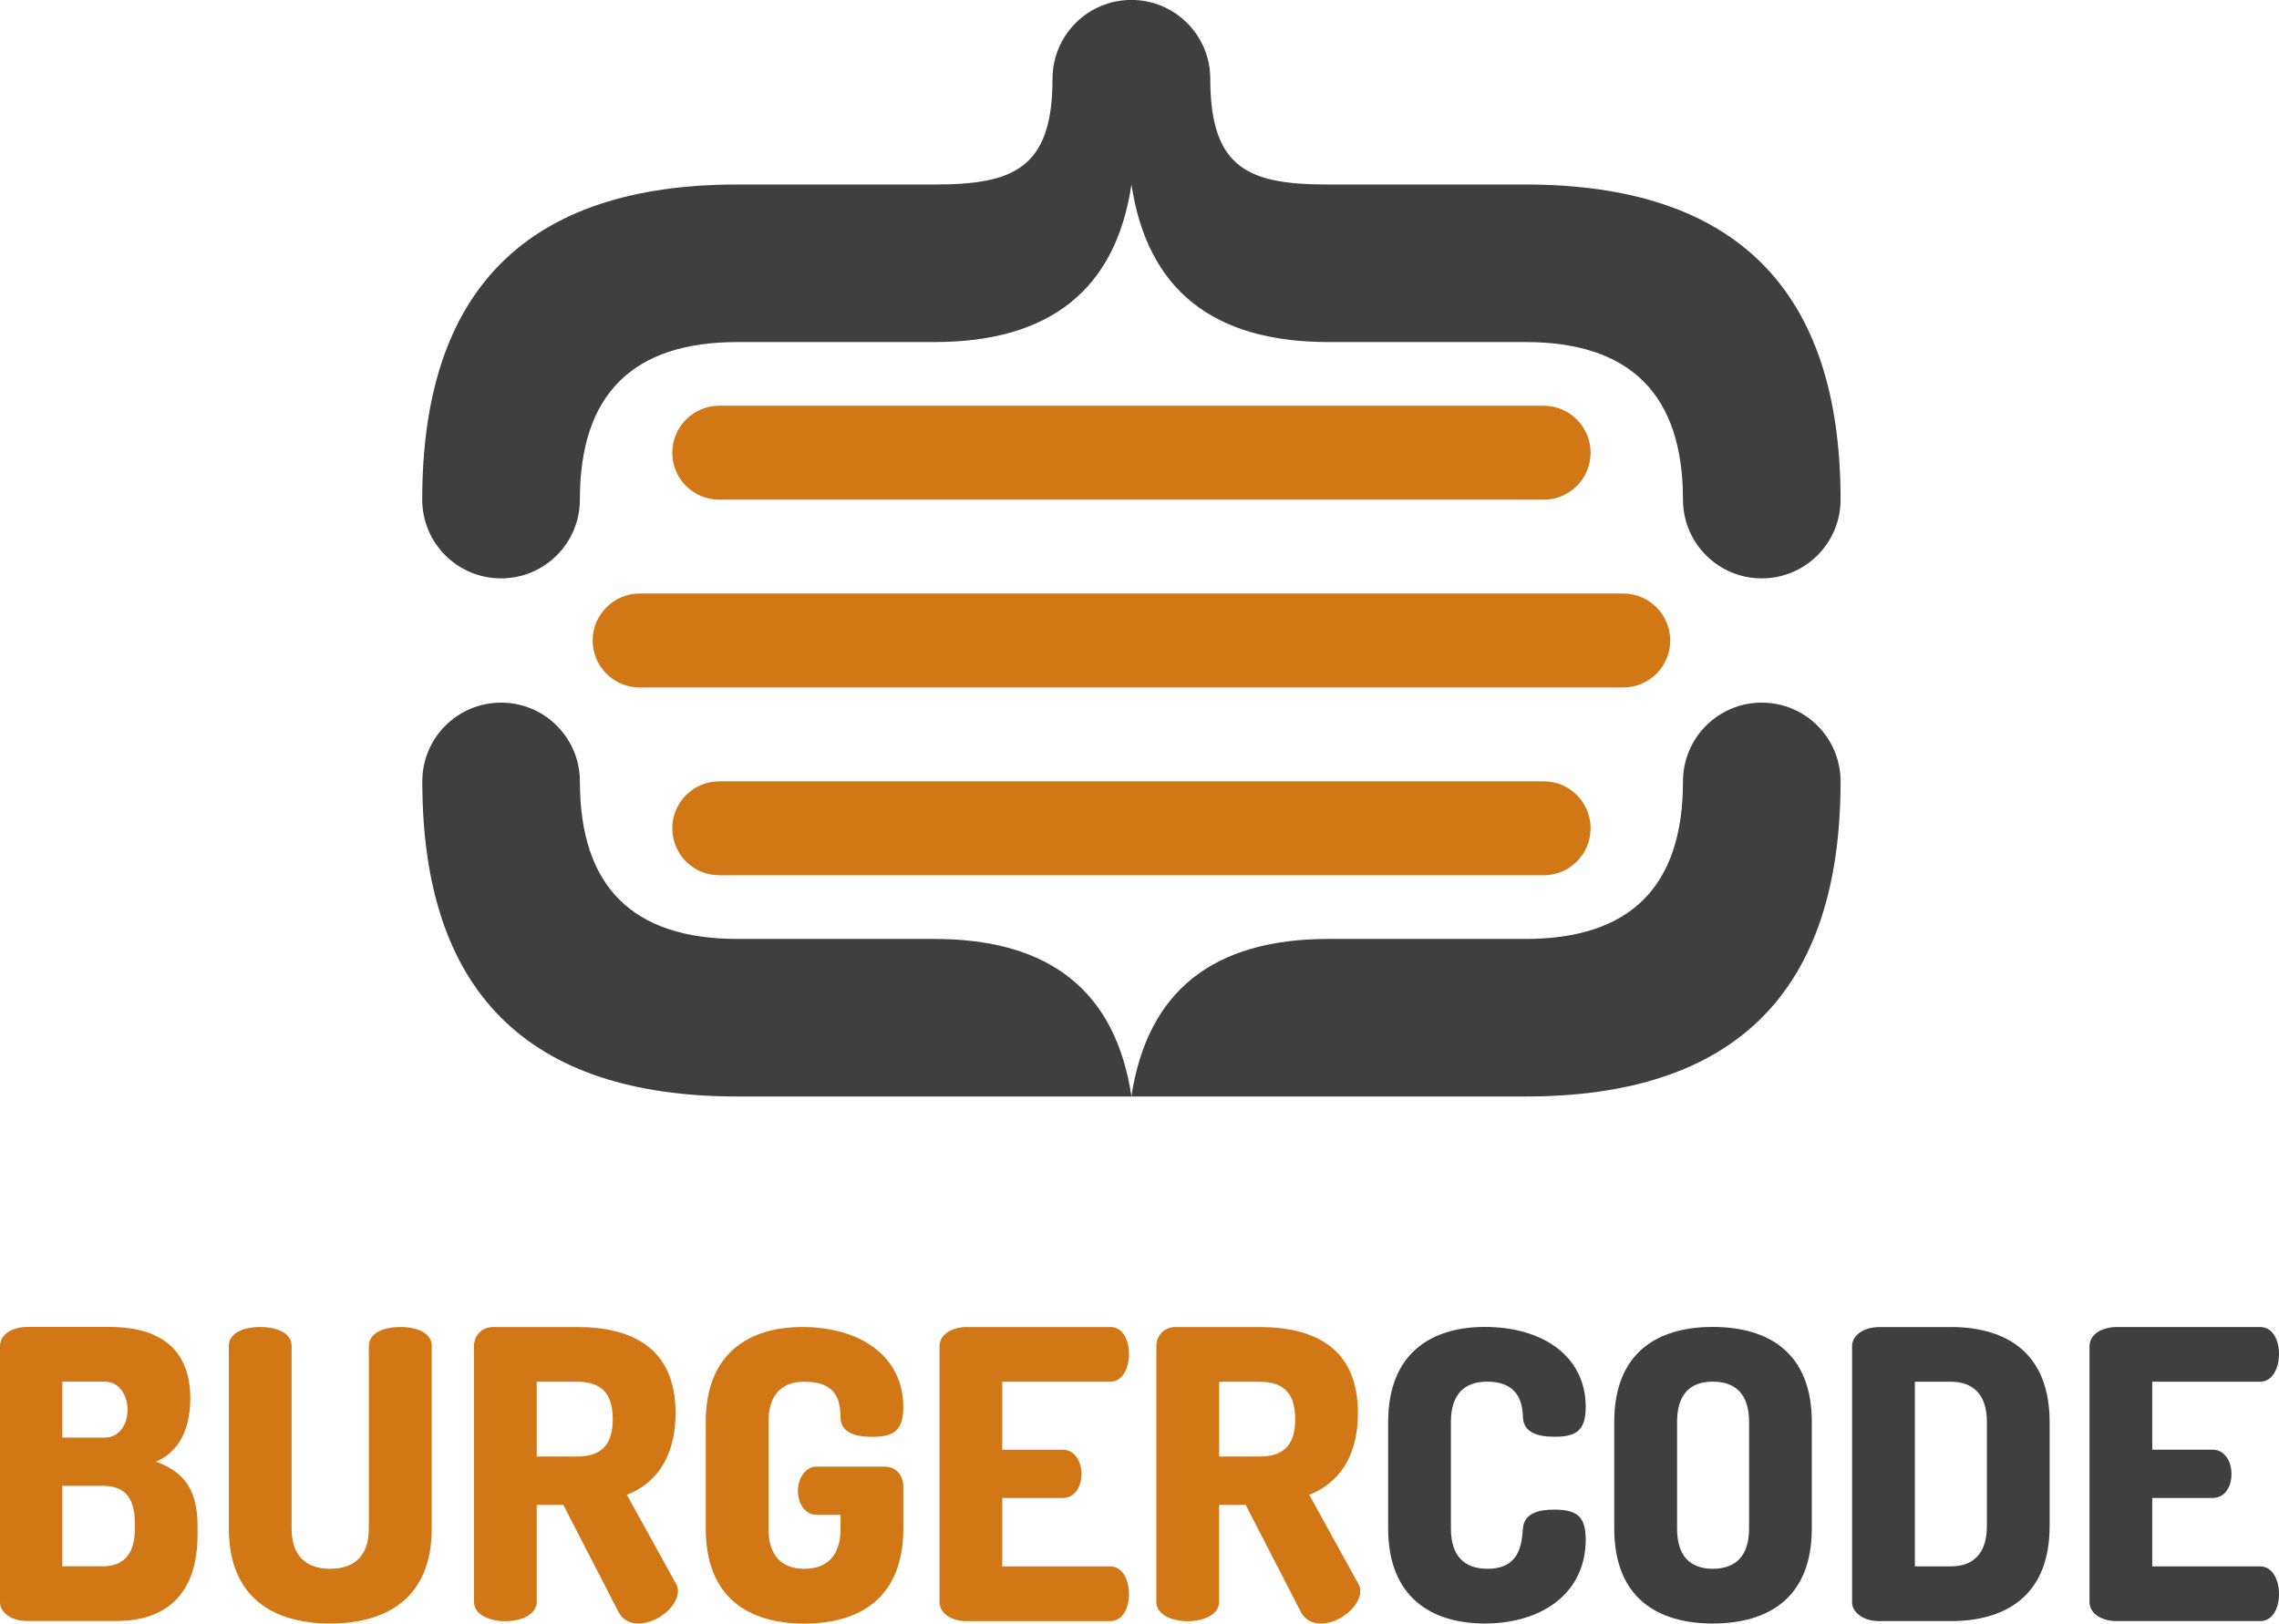
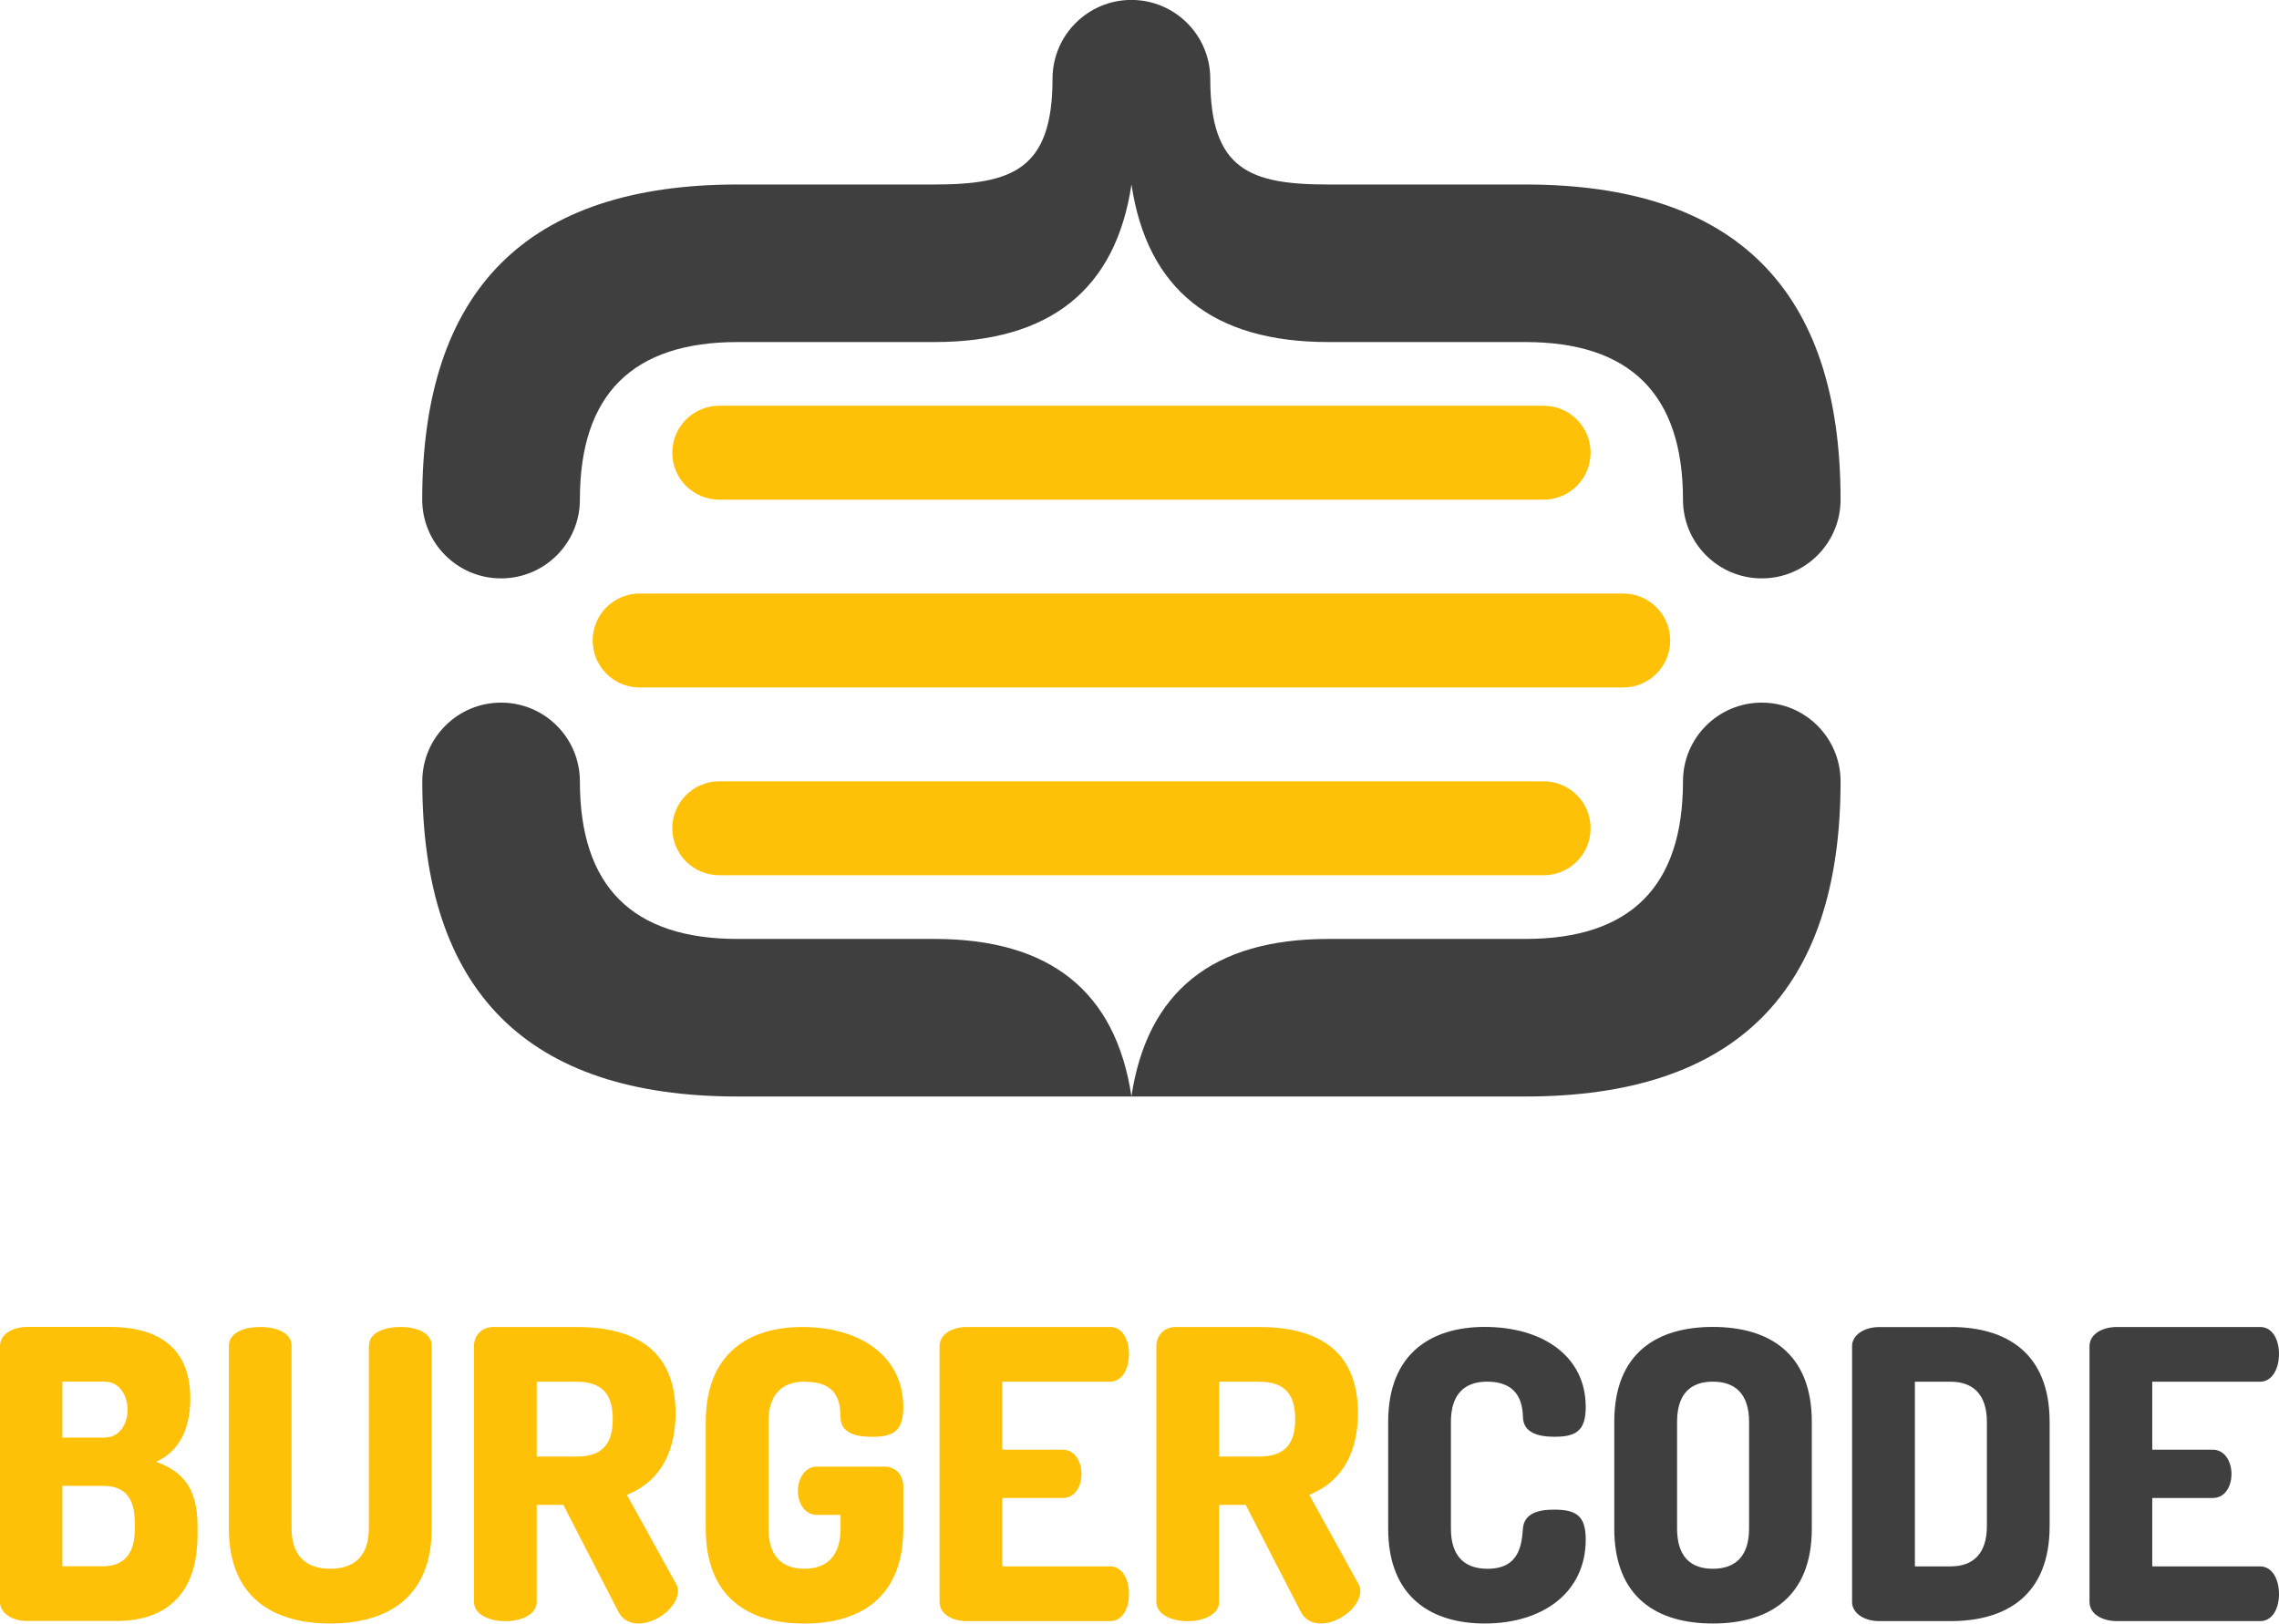
<svg xmlns="http://www.w3.org/2000/svg" id="Calque_2" viewBox="0 0 305.13 217.43">
  <defs>
-     <style>.cls-1{fill:#3f3f3f;}.cls-2{fill:#d17715;}</style>
+     <style>.cls-1{fill:#3f3f3f;}.cls-2{fill:#ffc107;}</style>
  </defs>
  <g id="Objects">
    <g>
      <g>
        <path class="cls-2" d="m0,180.3c0-1.72,1.83-2.59,3.66-2.59h11.04c5.39,0,10.78,1.94,10.78,9.59,0,4.36-1.72,7.22-4.58,8.46,3.29,1.24,5.55,3.23,5.55,8.62v1.13c0,8.51-4.74,11.58-10.83,11.58H3.66c-2.26,0-3.66-1.19-3.66-2.53v-34.27Zm8.35,12.23h5.66c2.05,0,3.07-1.89,3.07-3.72s-1.02-3.77-3.07-3.77h-5.66v7.49Zm5.39,17.24c2.69,0,4.31-1.51,4.31-4.96v-.86c0-3.66-1.62-4.96-4.31-4.96h-5.39v10.78h5.39Z" />
        <path class="cls-2" d="m49.4,180.25c0-1.78,2.05-2.53,4.2-2.53s4.2.75,4.2,2.53v24.46c0,9.27-5.98,12.72-13.58,12.72s-13.58-3.45-13.58-12.72v-24.46c0-1.78,2.05-2.53,4.2-2.53s4.2.75,4.2,2.53v24.46c0,3.66,1.94,5.39,5.17,5.39s5.17-1.72,5.17-5.39v-24.46Z" />
        <path class="cls-2" d="m63.46,180.25c0-1.35,1.02-2.53,2.59-2.53h11.15c7.38,0,13.25,2.75,13.25,11.53,0,6.03-2.75,9.48-6.52,10.94l6.57,11.91c.22.32.27.7.27.97,0,2.1-2.8,4.36-5.28,4.36-1.08,0-2.1-.43-2.69-1.56l-7.38-14.33h-3.56v12.99c0,1.72-2.1,2.59-4.2,2.59s-4.2-.86-4.2-2.59v-34.27Zm8.4,4.8v10.02h5.33c3.02,0,4.85-1.24,4.85-5.01s-1.83-5.01-4.85-5.01h-5.33Z" />
        <path class="cls-2" d="m107.74,185.04c-3.07,0-4.85,1.72-4.85,5.39v14.28c0,3.66,1.78,5.39,4.8,5.39s4.85-1.72,4.85-5.39v-1.83h-3.18c-1.62,0-2.53-1.56-2.53-3.23,0-1.56.92-3.23,2.53-3.23h9.05c1.62,0,2.53,1.24,2.53,2.64v5.66c0,9.27-5.82,12.72-13.25,12.72s-13.2-3.45-13.2-12.72v-14.28c0-9.27,5.87-12.72,12.93-12.72,7.7,0,13.52,3.88,13.52,10.72,0,3.23-1.35,3.99-4.2,3.99-2.26,0-4.15-.59-4.2-2.53-.05-1.94-.22-4.85-4.8-4.85Z" />
        <path class="cls-2" d="m134.19,194.15h8.08c1.62,0,2.53,1.56,2.53,3.29,0,1.46-.75,3.18-2.53,3.18h-8.08v9.16h14.44c1.62,0,2.53,1.72,2.53,3.72,0,1.72-.75,3.61-2.53,3.61h-19.18c-1.83,0-3.66-.86-3.66-2.59v-34.21c0-1.72,1.83-2.59,3.66-2.59h19.18c1.78,0,2.53,1.89,2.53,3.61,0,1.99-.92,3.72-2.53,3.72h-14.44v9.11Z" />
        <path class="cls-2" d="m154.82,180.25c0-1.35,1.02-2.53,2.59-2.53h11.15c7.38,0,13.25,2.75,13.25,11.53,0,6.03-2.75,9.48-6.52,10.94l6.57,11.91c.21.32.27.7.27.97,0,2.1-2.8,4.36-5.28,4.36-1.08,0-2.1-.43-2.69-1.56l-7.38-14.33h-3.56v12.99c0,1.72-2.1,2.59-4.2,2.59s-4.2-.86-4.2-2.59v-34.27Zm8.41,4.8v10.02h5.33c3.02,0,4.85-1.24,4.85-5.01s-1.83-5.01-4.85-5.01h-5.33Z" />
      </g>
      <g>
        <path class="cls-1" d="m199.11,185.04c-3.07,0-4.85,1.72-4.85,5.39v14.28c0,3.66,1.78,5.39,4.9,5.39,4.31,0,4.58-3.29,4.74-5.39.16-1.99,1.99-2.53,4.15-2.53,2.91,0,4.26.75,4.26,3.99,0,7.17-5.82,11.26-13.52,11.26-7.06,0-12.93-3.45-12.93-12.72v-14.28c0-9.27,5.87-12.72,12.93-12.72,7.71,0,13.52,3.88,13.52,10.72,0,3.23-1.35,3.99-4.2,3.99-2.26,0-4.09-.59-4.2-2.53-.05-1.4-.21-4.85-4.8-4.85Z" />
        <path class="cls-1" d="m216.13,204.71v-14.28c0-9.27,5.76-12.72,13.2-12.72s13.25,3.45,13.25,12.72v14.28c0,9.27-5.82,12.72-13.25,12.72s-13.2-3.45-13.2-12.72Zm18.05-14.28c0-3.72-1.83-5.39-4.85-5.39s-4.79,1.67-4.79,5.39v14.28c0,3.72,1.78,5.39,4.79,5.39s4.85-1.67,4.85-5.39v-14.28Z" />
        <path class="cls-1" d="m261.17,177.72c7.44,0,13.25,3.45,13.25,12.72v13.95c0,9.27-5.82,12.72-13.25,12.72h-9.54c-2.21,0-3.66-1.19-3.66-2.53v-34.32c0-1.35,1.46-2.53,3.66-2.53h9.54Zm-4.79,7.33v24.73h4.79c3.02,0,4.85-1.72,4.85-5.39v-13.95c0-3.66-1.83-5.39-4.85-5.39h-4.79Z" />
        <path class="cls-1" d="m288.16,194.15h8.08c1.62,0,2.53,1.56,2.53,3.29,0,1.46-.75,3.18-2.53,3.18h-8.08v9.16h14.44c1.62,0,2.53,1.72,2.53,3.72,0,1.72-.75,3.61-2.53,3.61h-19.18c-1.83,0-3.66-.86-3.66-2.59v-34.21c0-1.72,1.83-2.59,3.66-2.59h19.18c1.78,0,2.53,1.89,2.53,3.61,0,1.99-.92,3.72-2.53,3.72h-14.44v9.11Z" />
      </g>
    </g>
    <g>
      <path class="cls-1" d="m125.11,125.75h-26.37c-14.07,0-21.1-7.04-21.1-21.1,0-5.83-4.72-10.55-10.55-10.55s-10.55,4.72-10.55,10.55c0,28.13,14.07,42.2,42.2,42.2h52.75c-2.11-14.07-10.9-21.1-26.37-21.1Z" />
      <path class="cls-1" d="m67.09,77.46c5.83,0,10.55-4.72,10.55-10.55v-.02c0-14.05,7.04-21.08,21.1-21.08h26.37c15.47,0,24.27-7.03,26.38-21.1,2.11,14.07,10.9,21.1,26.37,21.1h26.37c14.07,0,21.1,7.04,21.1,21.1,0,5.83,4.72,10.55,10.55,10.55s10.55-4.72,10.55-10.55c0-28.13-14.07-42.2-42.2-42.2h-26.37c-10.53,0-15.82-1.98-15.82-14.16,0-5.83-4.73-10.56-10.56-10.56s-10.56,4.73-10.56,10.56c0,12.07-5.28,14.16-15.82,14.16h-26.37c-28.13,0-42.2,14.07-42.2,42.2,0,5.83,4.72,10.55,10.55,10.55Z" />
      <path class="cls-1" d="m235.88,94.1c-5.83,0-10.55,4.72-10.55,10.55,0,14.07-7.03,21.1-21.1,21.1h-26.37c-15.48,0-24.26,7.03-26.38,21.1h52.75c28.13,0,42.2-14.07,42.2-42.2,0-5.83-4.72-10.55-10.55-10.55Z" />
      <path class="cls-2" d="m206.67,66.92c3.47,0,6.29-2.82,6.29-6.29s-2.81-6.29-6.29-6.29h-110.37c-3.47,0-6.29,2.81-6.29,6.29s2.82,6.29,6.29,6.29h110.37Z" />
      <path class="cls-2" d="m96.3,104.64c-3.47,0-6.29,2.82-6.29,6.29s2.82,6.29,6.29,6.29h110.37c3.47,0,6.29-2.81,6.29-6.29s-2.81-6.29-6.29-6.29h-110.37Z" />
      <path class="cls-2" d="m223.62,85.78c0-3.47-2.81-6.29-6.29-6.29H85.64c-3.47,0-6.29,2.82-6.29,6.29s2.81,6.29,6.29,6.29h131.69c3.47,0,6.29-2.81,6.29-6.29Z" />
    </g>
  </g>
</svg>
